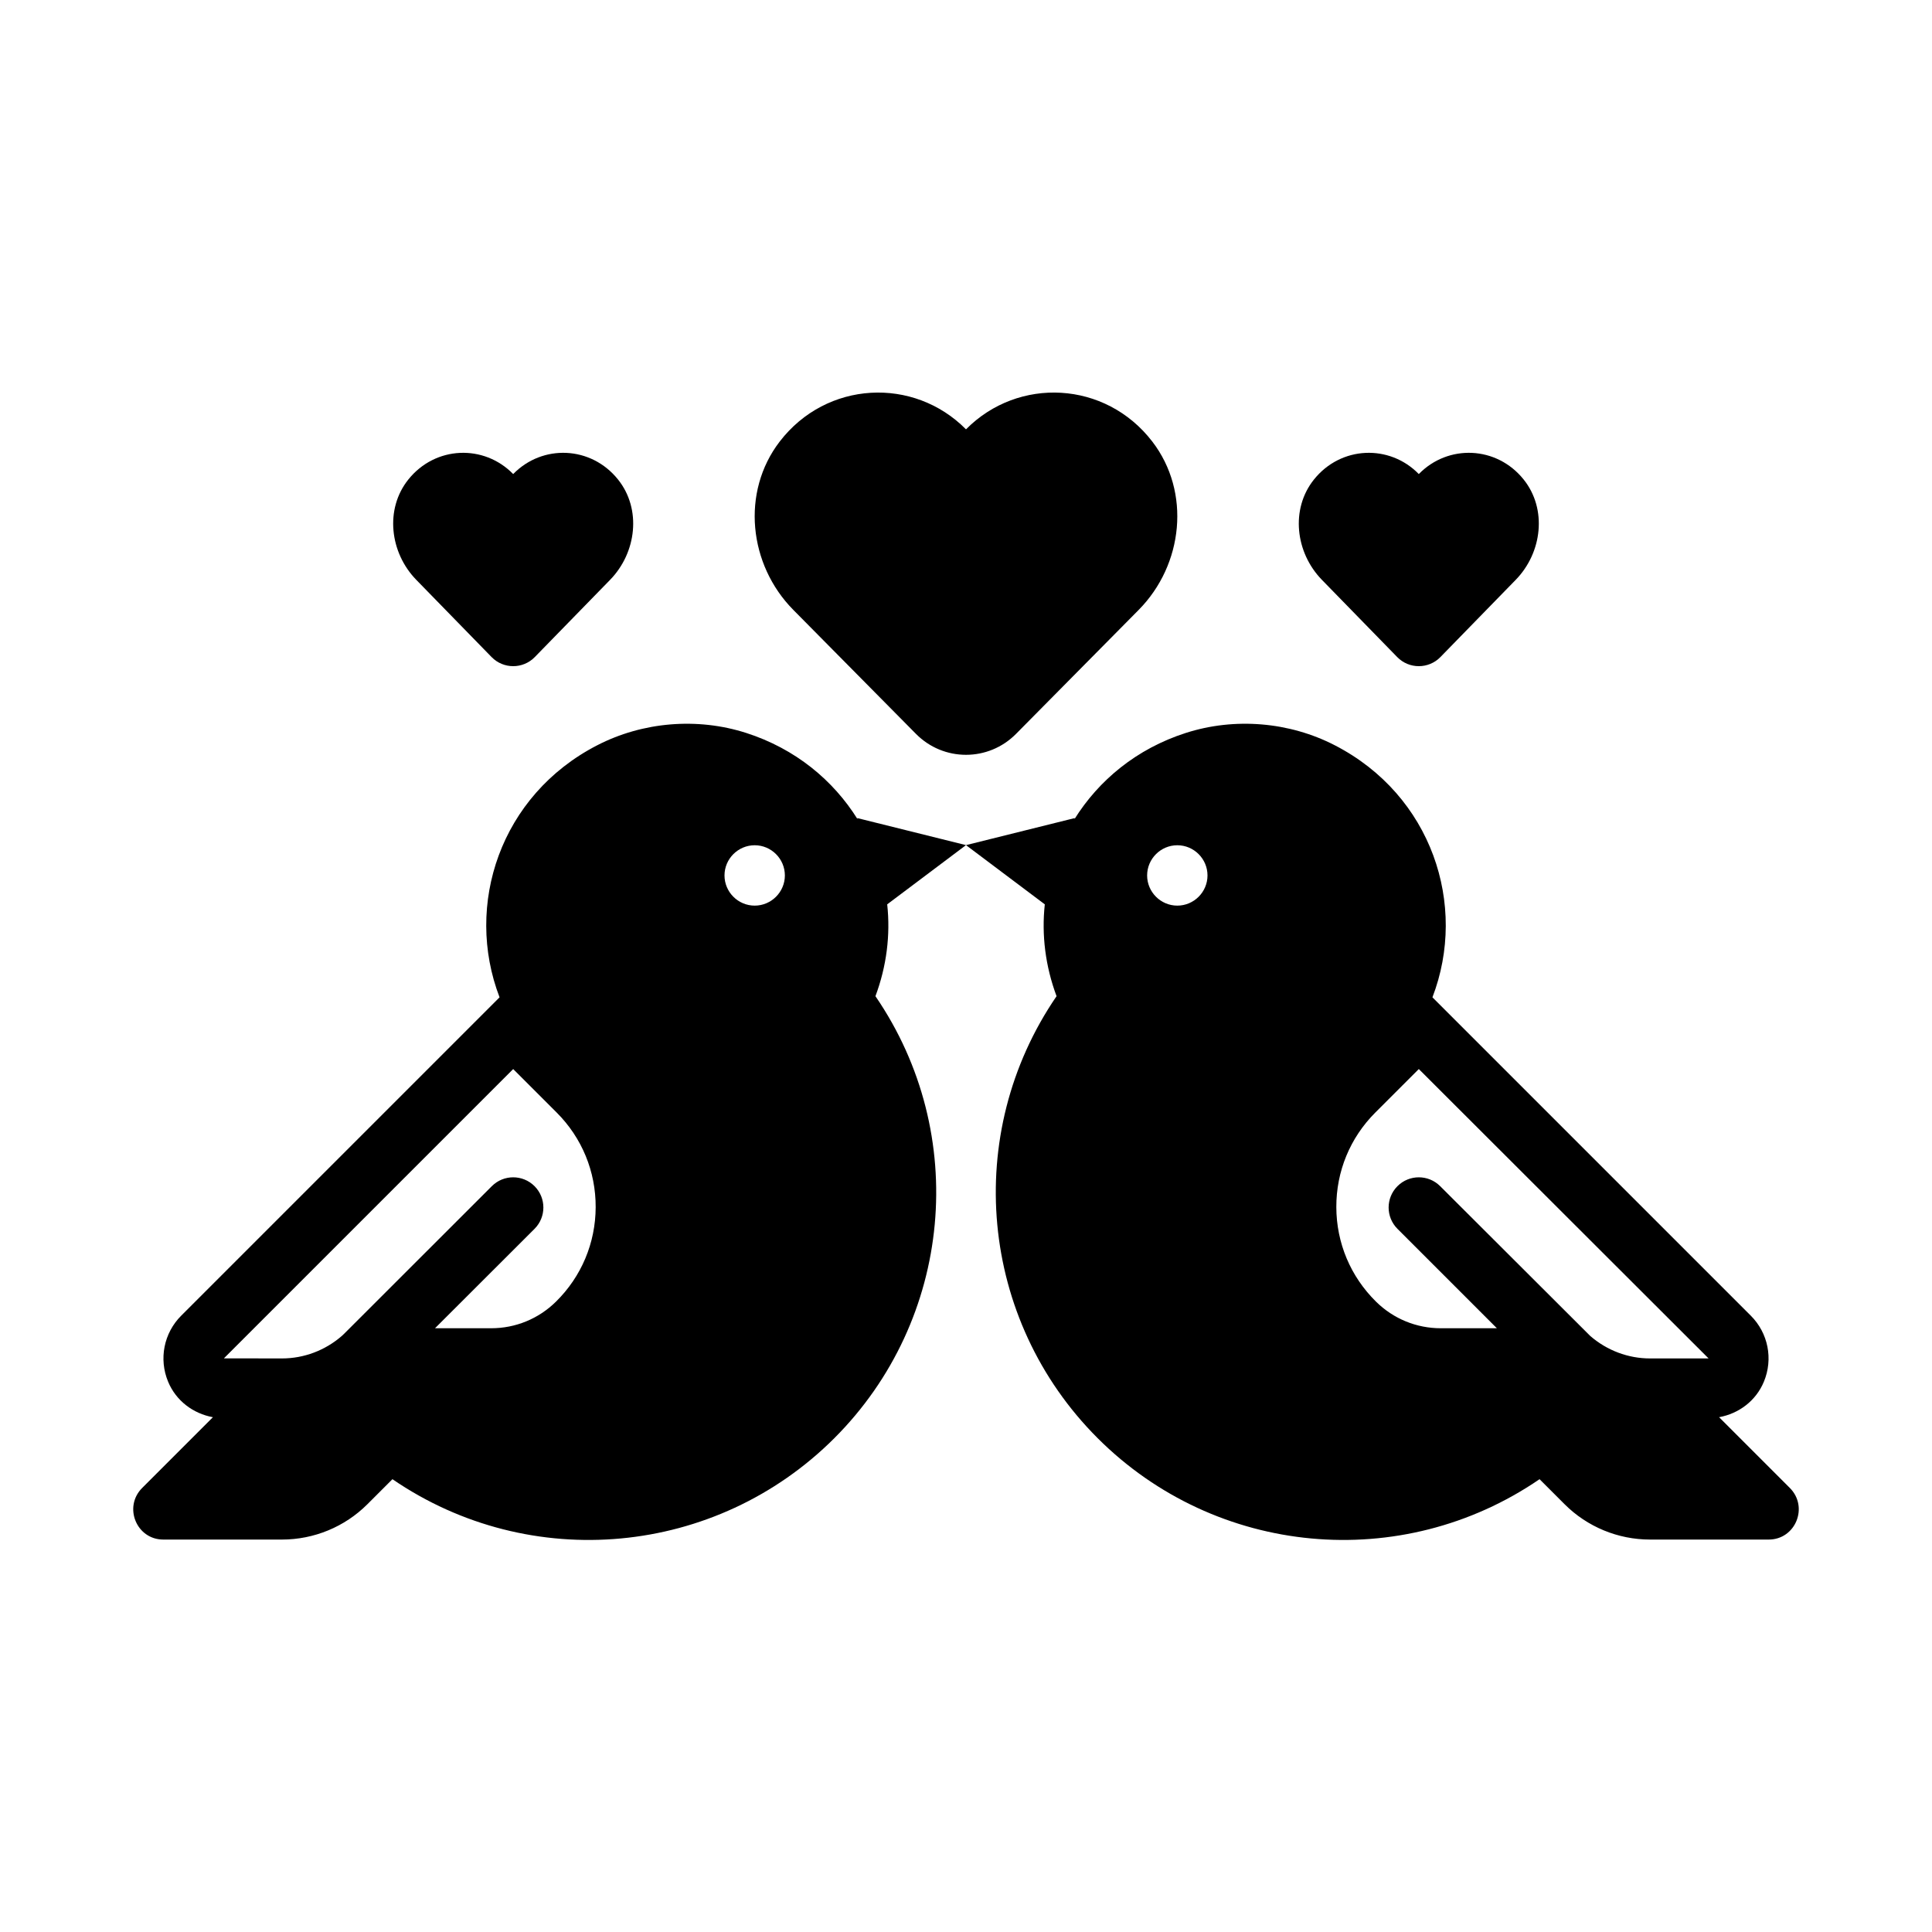
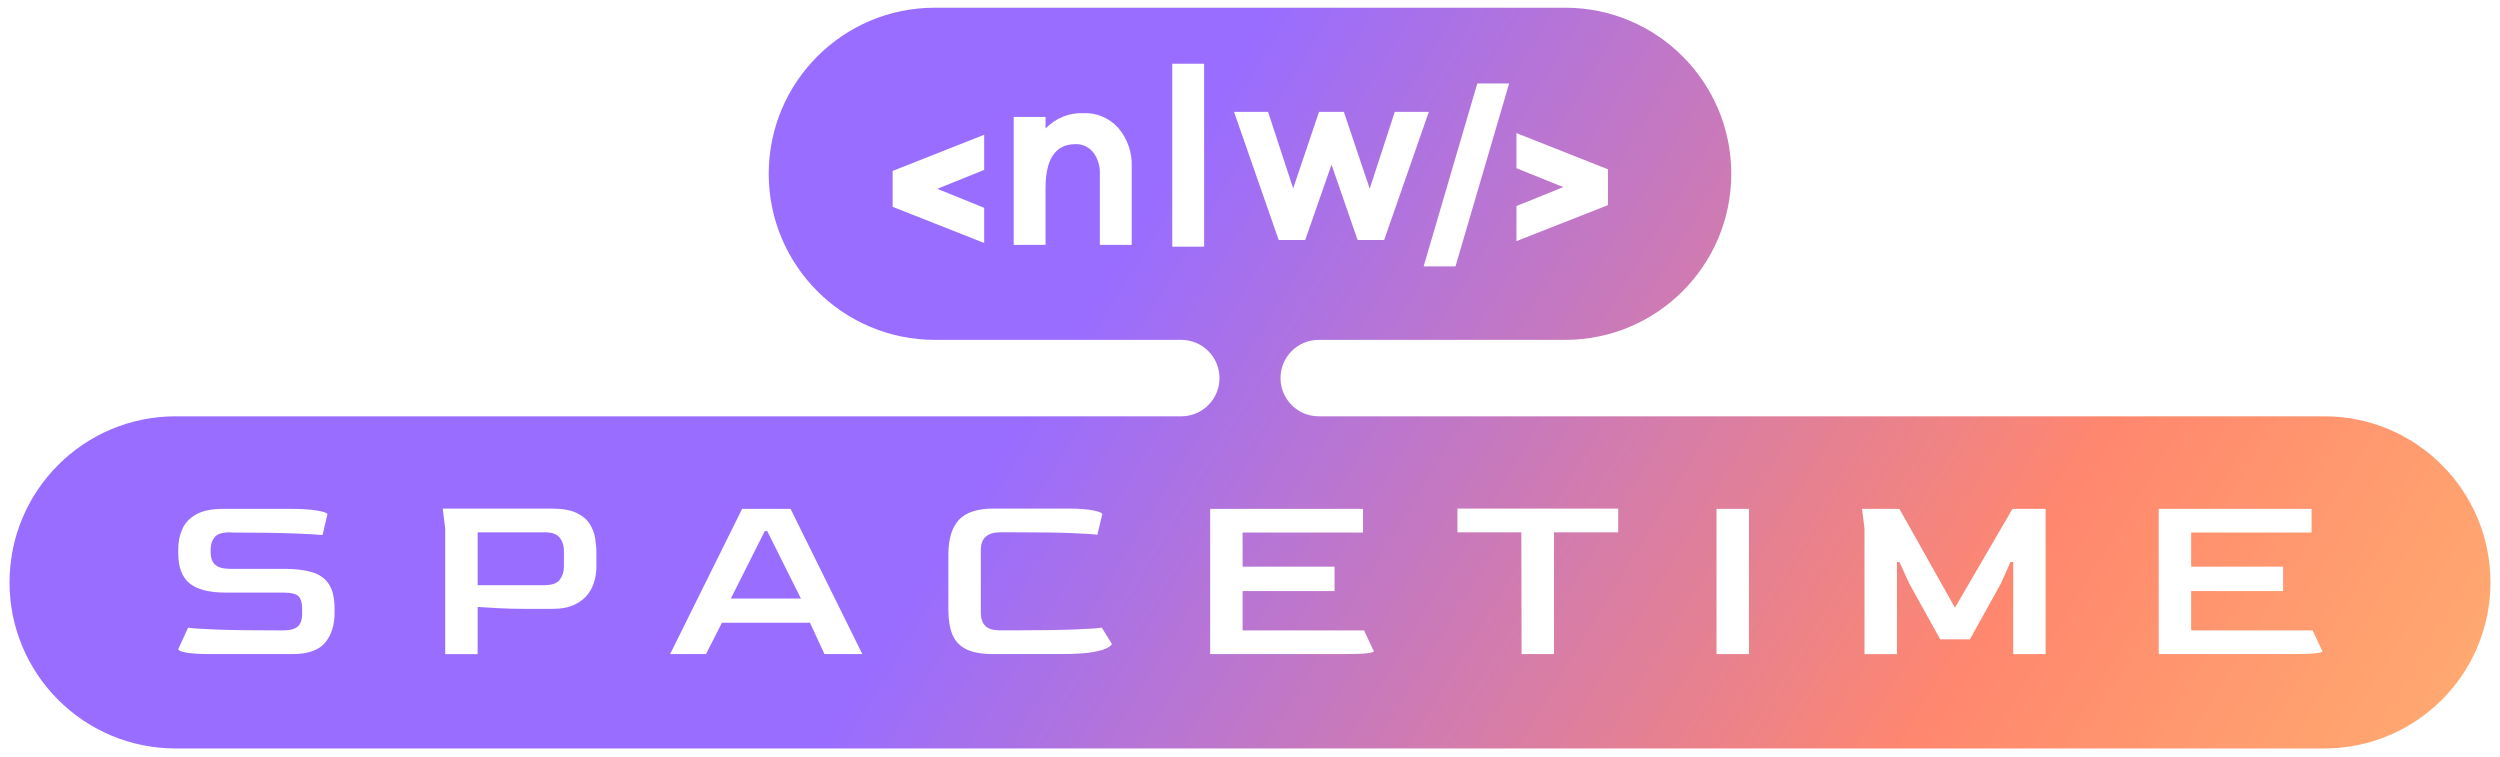
- <svg xmlns="http://www.w3.org/2000/svg" fill="#000000" width="800px" height="800px" viewBox="0 0 512 512" version="1.1" xml:space="preserve">
-   <g id="bird_love-bird-heart-love-valentine">
-     <path d="M210.239,161.63c-11.85-11.979-13.889-31.229-3.614-44.605c12.414-16.161,35.529-17.243,49.375-3.245   c13.847-13.998,36.961-12.917,49.375,3.245c10.275,13.376,8.235,32.626-3.614,44.605l-32.5,32.855   c-7.318,7.398-19.204,7.398-26.522,0L210.239,161.63z M130.272,174.126c3.14,3.22,8.315,3.22,11.455,0l19.952-20.46   c7.017-7.196,8.387-18.749,2.104-26.593c-7.145-8.922-20.021-9.403-27.784-1.442c-7.763-7.96-20.64-7.479-27.784,1.442   c-6.283,7.845-4.913,19.397,2.104,26.593L130.272,174.126z M370.272,174.126c3.14,3.22,8.315,3.22,11.455,0l19.952-20.46   c7.017-7.196,8.387-18.749,2.104-26.593c-7.145-8.922-20.021-9.403-27.784-1.442c-7.763-7.96-20.64-7.479-27.784,1.442   c-6.283,7.845-4.913,19.397,2.104,26.593L370.272,174.126z M468.72,408h-31.44c-8.48,0-16.64-3.36-22.64-9.36L408,392   c-36.56,25.04-85.76,20.48-117.12-10.88C259.52,349.76,254.96,300.56,280,264c-2.96-7.92-4-16.24-3.12-24.32   c0-0.006,0.002-0.012,0.003-0.018L256,223.966l28.838-7.175l-0.109,0.315c6.446-10.327,16.483-18.683,29.512-22.866   c12.96-4.16,27.44-2.96,39.52,3.28c25.653,13.224,35.246,42.292,25.851,66.778l84.366,84.366   c4.609,4.605,5.969,11.469,3.477,17.484c-2.099,5.073-6.62,8.462-11.878,9.426l18.745,18.745C479.36,399.36,475.84,408,468.72,408z    M320,232c0-4.4-3.6-8-8-8s-8,3.6-8,8s3.6,8,8,8S320,236.4,320,232z M452.789,359.996L376,283.309l-11.547,11.547   c-6.68,6.688-10.344,15.59-10.313,25.063c0.031,9.484,3.766,18.371,10.516,25.027c4.609,4.551,10.711,7.055,17.188,7.055h14.844   l-26.344-26.344c-3.125-3.125-3.125-8.188,0-11.313s8.188-3.125,11.313,0l39.779,39.702c4.418,3.835,10.037,5.955,15.846,5.955   L452.789,359.996z M227.162,216.791L256,223.966l-20.883,15.696c0,0.006,0.002,0.012,0.003,0.018c0.88,8.08-0.16,16.4-3.12,24.32   c25.04,36.56,20.48,85.76-10.88,117.12C189.76,412.48,140.56,417.04,104,392l-6.64,6.64c-6,6-14.16,9.36-22.64,9.36H43.28   c-7.12,0-10.64-8.64-5.6-13.68l18.745-18.745c-5.257-0.965-9.78-4.354-11.882-9.426c-2.492-6.016-1.125-12.879,3.48-17.484   l84.366-84.366c-9.395-24.487,0.198-53.555,25.851-66.778c12.08-6.24,26.56-7.44,39.52-3.28   c13.028,4.183,23.066,12.539,29.512,22.866L227.162,216.791z M157.859,319.914c0.031-9.473-3.633-18.371-10.316-25.059L136,283.313   l-76.664,76.664L74.719,360c5.838,0,11.493-2.135,15.916-6.006l0.615-0.584l39.094-39.066c3.125-3.125,8.188-3.125,11.313,0   s3.125,8.188,0,11.313L115.279,352h14.881c6.469,0,12.57-2.504,17.184-7.055C154.094,338.289,157.828,329.398,157.859,319.914z    M208,232c0-4.4-3.6-8-8-8s-8,3.6-8,8s3.6,8,8,8S208,236.4,208,232z" />
-   </g>
-   <g id="Layer_1" />
+ <svg xmlns="http://www.w3.org/2000/svg" width="162" height="49" viewBox="0 0 162 49" fill="none">
+   <path fill-rule="evenodd" clip-rule="evenodd" d="M49.813 11.262C49.813 5.318 54.632 0.5 60.575 0.5H101.425C107.368 0.5 112.187 5.318 112.187 11.262C112.187 17.205 107.368 22.023 101.425 22.023H85.453C84.085 22.023 82.977 23.132 82.977 24.5C82.977 25.868 84.085 26.977 85.453 26.977H150.621C156.564 26.977 161.382 31.795 161.382 37.738C161.382 43.682 156.564 48.5 150.621 48.5H11.379C5.436 48.5 0.618 43.682 0.618 37.738C0.618 31.795 5.436 26.977 11.379 26.977H76.546C77.914 26.977 79.023 25.868 79.023 24.5C79.023 23.132 77.914 22.023 76.546 22.023H60.575C54.632 22.023 49.813 17.205 49.813 11.262ZM64.369 42.385C63.615 42.385 63.025 42.279 62.601 42.065C62.176 41.851 61.879 41.532 61.709 41.104C61.539 40.677 61.455 40.15 61.455 39.519V35.95C61.455 34.925 61.683 34.169 62.14 33.684C62.596 33.199 63.339 32.956 64.371 32.956H69.164C69.897 32.956 70.457 32.995 70.845 33.076C71.232 33.156 71.427 33.239 71.427 33.324L71.109 34.652C70.928 34.62 70.394 34.586 69.507 34.547C68.621 34.51 67.334 34.492 65.645 34.492H64.833C63.983 34.492 63.559 34.871 63.559 35.629V39.711C63.559 40.074 63.652 40.354 63.838 40.551C64.023 40.749 64.356 40.847 64.833 40.847H65.486C67.249 40.847 68.617 40.828 69.588 40.791C70.56 40.754 71.163 40.714 71.396 40.67L72.05 41.727C72.05 41.78 71.962 41.861 71.787 41.967C71.612 42.074 71.29 42.169 70.824 42.254C70.356 42.339 69.683 42.383 68.801 42.383H64.373L64.369 42.385ZM28.85 42.385V34.254L28.691 32.958H35.747C36.427 32.958 36.96 33.05 37.348 33.23C37.735 33.411 38.023 33.649 38.208 33.941C38.394 34.236 38.513 34.547 38.566 34.879C38.619 35.21 38.646 35.524 38.646 35.824V36.769C38.646 37.014 38.608 37.289 38.534 37.593C38.46 37.896 38.322 38.191 38.121 38.473C37.919 38.755 37.626 38.991 37.245 39.177C36.863 39.364 36.363 39.456 35.747 39.456H34.122C33.453 39.456 32.829 39.44 32.251 39.409C31.672 39.377 31.239 39.35 30.953 39.329V42.387H28.851L28.85 42.385ZM30.952 37.919H35.285C35.763 37.919 36.092 37.801 36.272 37.566C36.452 37.332 36.542 37.049 36.542 36.718V35.709C36.542 35.368 36.452 35.08 36.272 34.845C36.092 34.611 35.767 34.493 35.3 34.493H30.952V37.919ZM13.653 42.385C12.931 42.385 12.401 42.353 12.06 42.29C11.721 42.226 11.55 42.151 11.55 42.066L12.188 40.673C12.431 40.715 13.04 40.755 14.011 40.794C14.983 40.831 16.319 40.849 18.018 40.849H18.32C18.776 40.849 19.101 40.767 19.291 40.601C19.482 40.436 19.578 40.156 19.578 39.761V39.44C19.578 39.067 19.501 38.8 19.347 38.64C19.193 38.479 18.85 38.4 18.32 38.4H14.625C13.553 38.4 12.772 38.2 12.283 37.8C11.794 37.399 11.55 36.746 11.55 35.838V35.582C11.55 35.113 11.637 34.681 11.812 34.286C11.987 33.891 12.287 33.574 12.712 33.333C13.136 33.093 13.721 32.973 14.464 32.973H18.797C19.519 32.973 20.103 33.01 20.549 33.085C20.996 33.16 21.218 33.24 21.218 33.325L20.9 34.67C20.625 34.639 19.998 34.604 19.021 34.566C18.044 34.529 16.732 34.51 15.086 34.51L14.911 34.494C14.422 34.494 14.093 34.593 13.924 34.79C13.754 34.987 13.663 35.235 13.653 35.535V35.806C13.653 36.159 13.752 36.422 13.948 36.599C14.144 36.775 14.471 36.862 14.927 36.862H18.463C19.143 36.862 19.722 36.931 20.199 37.071C20.678 37.21 21.044 37.463 21.298 37.831C21.552 38.2 21.68 38.742 21.68 39.456V39.712C21.68 40.513 21.476 41.158 21.066 41.648C20.657 42.139 19.949 42.385 18.94 42.385H13.653ZM48.09 32.973L43.423 42.385H45.748L46.783 40.352H52.486L53.426 42.385H55.879L51.228 32.973H48.09ZM51.898 38.784H47.36L49.557 34.415H49.716L51.898 38.784ZM78.418 32.973V42.385H87.115C87.816 42.385 88.311 42.367 88.597 42.33C88.883 42.291 89.026 42.251 89.026 42.209L88.389 40.848H80.52V38.303H86.478V36.718H80.52V34.509H88.325V32.973H78.418ZM98.599 42.385L98.584 34.494H94.442V32.958H104.859V34.494H100.701V42.385H98.599ZM111.23 32.973V42.385H113.332V32.973H111.23ZM120.819 42.385V34.254L120.66 32.974H123.081L126.681 39.377L130.408 32.974H132.558V42.387H130.456V36.416H130.281L129.659 37.809L127.652 41.427H125.725L123.719 37.809L123.081 36.416H122.922V42.387H120.82L120.819 42.385ZM139.885 32.973V42.385H148.582C149.283 42.385 149.778 42.367 150.064 42.33C150.35 42.291 150.493 42.251 150.493 42.209L149.856 40.848H141.987V38.303H147.945V36.718H141.987V34.509H149.792V32.973H139.885ZM63.775 8.733V11.009V11.01L60.74 12.235L63.775 13.467V15.745L57.854 13.407H57.842V11.072H57.854L63.775 8.733ZM98.267 15.624V13.35L101.3 12.125L98.267 10.901V8.625L104.179 10.962H104.194V13.3H104.179L98.267 15.624ZM95.729 5.408L92.251 17.263H94.316L97.793 5.408H95.729ZM73.335 10.819C73.372 9.892 73.063 8.988 72.475 8.303H72.476C72.186 7.979 71.832 7.725 71.442 7.557C71.05 7.39 70.632 7.314 70.21 7.333C69.758 7.312 69.307 7.39 68.884 7.561C68.462 7.732 68.076 7.993 67.752 8.328V7.579H65.687V15.869H67.752V12.197C67.752 10.293 68.398 9.341 69.691 9.341C69.907 9.331 70.123 9.374 70.322 9.466C70.52 9.557 70.697 9.697 70.839 9.871C71.141 10.271 71.295 10.773 71.27 11.284V15.869H73.335V10.819ZM75.963 4.132V15.986H78.028V4.132H75.963ZM87.972 15.551H89.693L92.59 7.247H90.383L88.757 12.229L87.082 7.247H85.472L83.797 12.213L82.171 7.247H79.964L82.859 15.551H84.579L86.283 10.668L87.972 15.551Z" fill="url(#paint0_linear_352_94)" />
+   <defs>
+     <linearGradient id="paint0_linear_352_94" x1="37.856" y1="-4.881" x2="176.902" y2="79.674" gradientUnits="userSpaceOnUse">
+       <stop offset="0.251" stop-color="#996DFF" />
+       <stop offset="0.624" stop-color="#FF876E" />
+       <stop offset="1" stop-color="#FFD072" />
+     </linearGradient>
+   </defs>
</svg>
